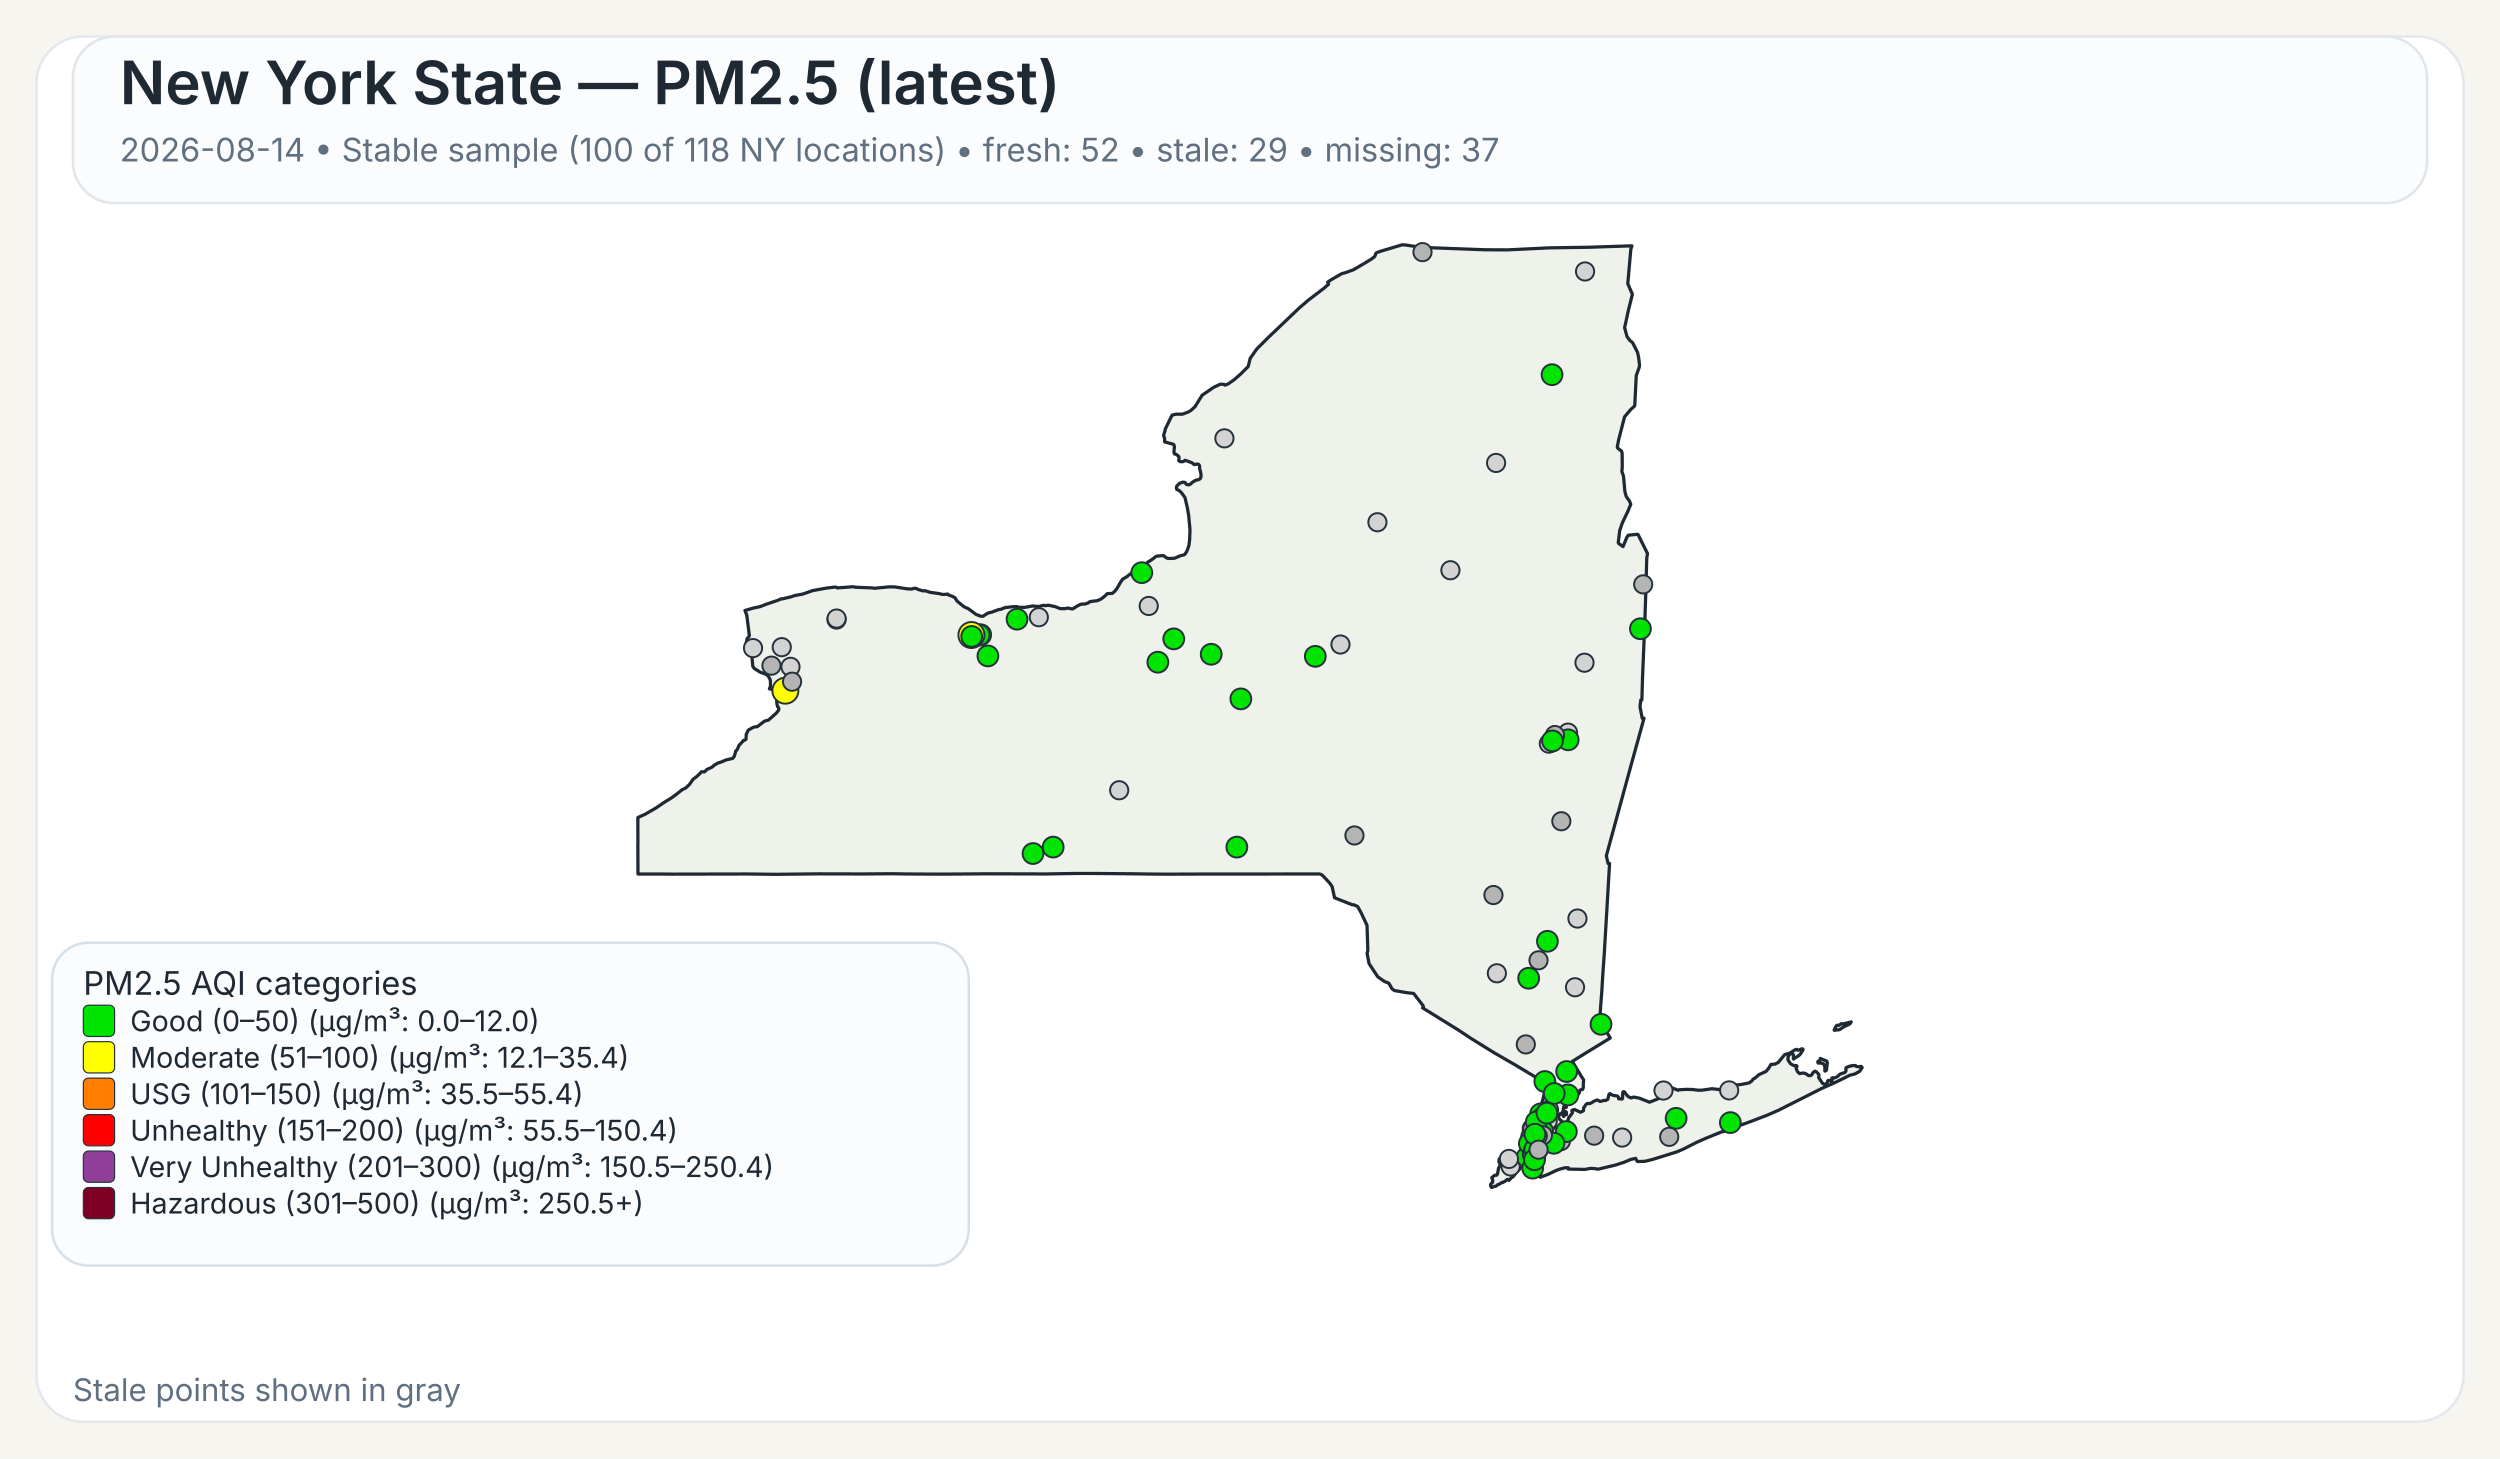
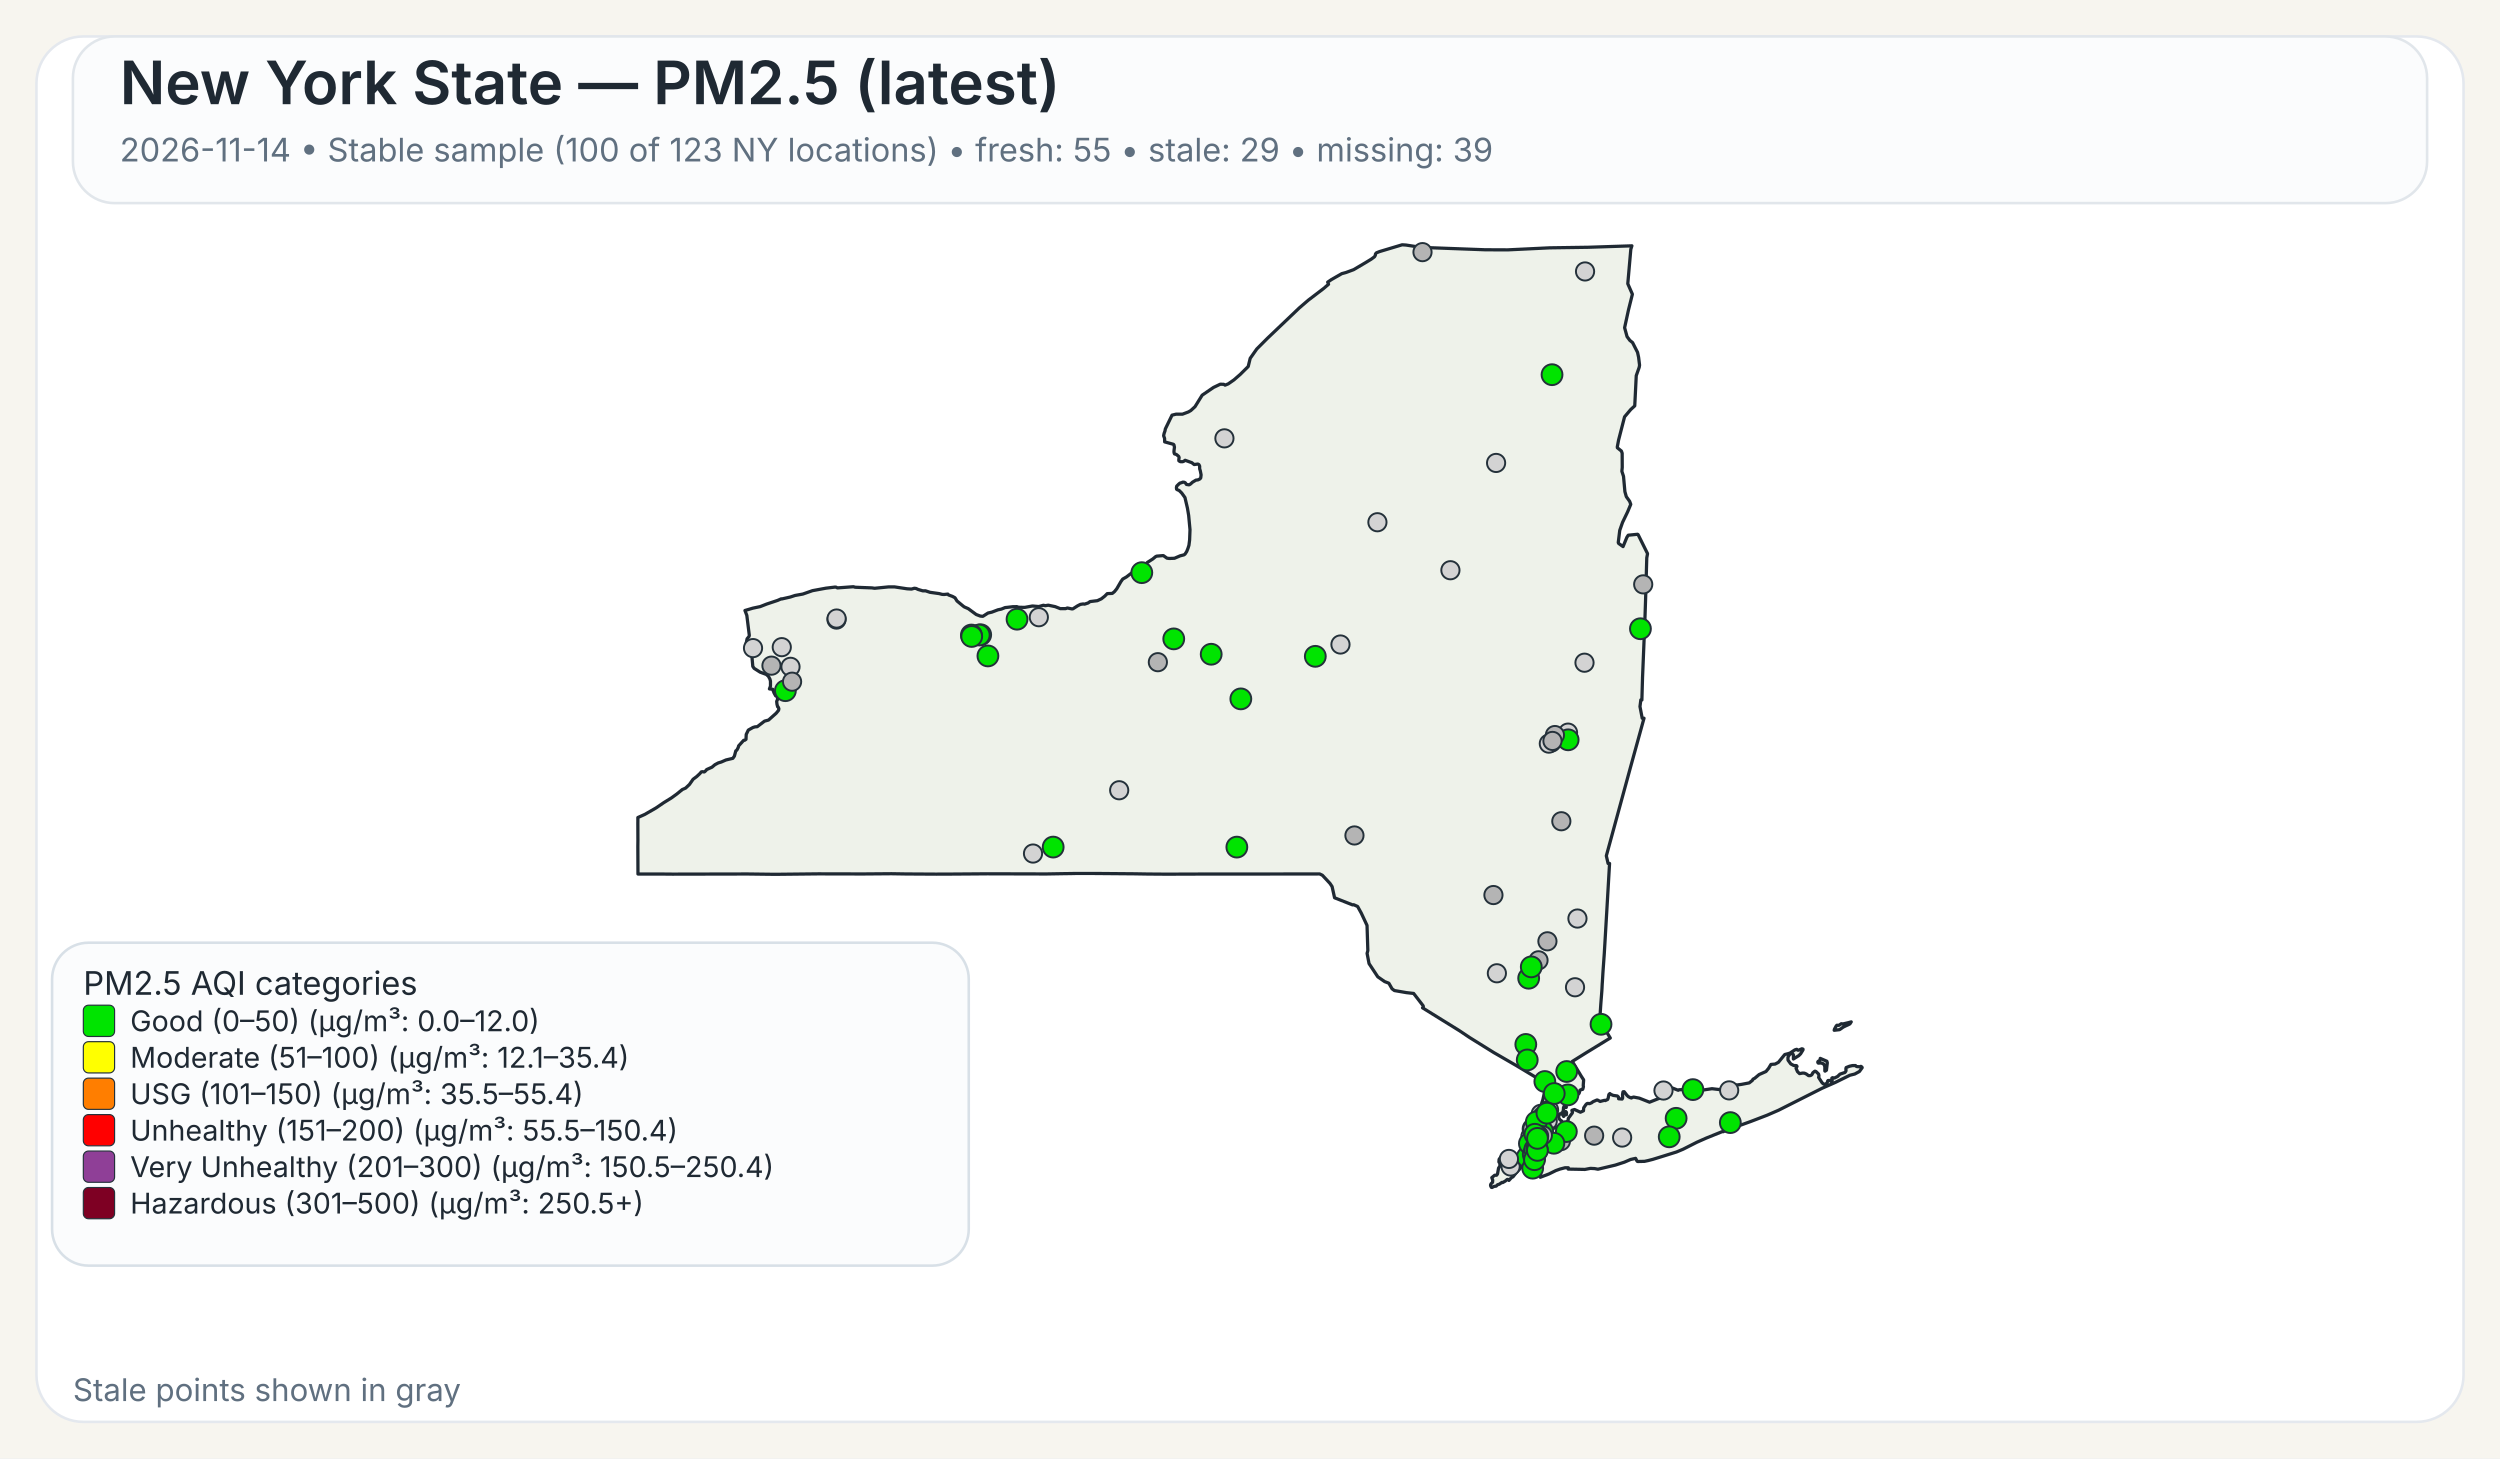
<svg xmlns="http://www.w3.org/2000/svg" width="960" height="560">
  <rect x="0" y="0" width="960" height="560" fill="#F7F5EF" />
  <rect x="14" y="14" width="932" height="532" rx="18" ry="18" fill="#FFFFFF" stroke="#E4E8EE" stroke-width="1" />
  <rect x="28" y="14" width="904" height="64" rx="16" ry="16" fill="#FBFCFD" stroke="#E1E6EB" stroke-width="1" />
  <text x="46" y="40" font-family="Public Sans, Inter, Aptos, Segoe UI, Arial, sans-serif" font-size="23" font-weight="600" fill="#1F2933">New York State — PM2.5 (latest)</text>
-   <text x="46" y="62" font-family="Public Sans, Inter, Aptos, Segoe UI, Arial, sans-serif" font-size="12.5" font-weight="400" fill="#607080">2026-08-14 • Stable sample (100 of 118 NY locations) • fresh: 52 • stale: 29 • missing: 37</text>
+   <text x="46" y="62" font-family="Public Sans, Inter, Aptos, Segoe UI, Arial, sans-serif" font-size="12.5" font-weight="400" fill="#607080">2026-11-14 • Stable sample (100 of 123 NY locations) • fresh: 55 • stale: 29 • missing: 39</text>
  <path d="M601.06,426.90 L601.23,426.83 L601.48,427.07 L601.55,427.32 L601.50,428.06 L601.28,428.08 L601.08,427.81 L601.04,427.27 L601.06,426.90 Z" fill="#EEF2EA" stroke="#1F2933" stroke-width="1.25" stroke-linejoin="round" />
  <path d="M585.16,439.66 L585.21,439.61 L585.24,439.63 L585.33,439.75 L585.00,440.50 L584.94,440.59 L584.83,440.54 L584.77,440.43 L584.80,440.38 L585.16,439.66 Z" fill="#EEF2EA" stroke="#1F2933" stroke-width="1.25" stroke-linejoin="round" />
  <path d="M579.00,452.87 L578.74,452.93 L578.02,453.54 L577.00,454.12 L576.75,454.04 L575.70,454.75 L575.07,454.93 L574.52,455.48 L573.72,455.58 L572.92,456.00 L572.71,455.95 L572.45,455.50 L572.36,455.05 L572.56,454.57 L573.14,454.01 L573.21,453.18 L572.85,452.21 L573.97,451.28 L574.68,451.28 L575.04,450.81 L575.45,448.53 L575.88,447.92 L575.97,447.53 L575.92,446.38 L575.63,446.32 L575.58,446.12 L575.66,445.16 L576.32,444.30 L576.87,444.03 L577.23,444.07 L577.46,444.30 L578.49,444.56 L580.44,444.30 L582.44,443.79 L583.07,443.83 L583.44,444.38 L583.57,445.77 L584.00,446.72 L584.43,447.38 L584.07,448.20 L583.53,448.95 L582.19,450.36 L580.96,451.93 L580.89,451.88 L580.35,452.27 L579.42,453.28 L579.25,452.99 L579.00,452.87 Z" fill="#EEF2EA" stroke="#1F2933" stroke-width="1.25" stroke-linejoin="round" />
  <path d="M698.65,407.28 L698.89,406.98 L698.98,406.42 L701.51,407.51 L701.69,408.12 L701.35,410.97 L700.83,411.31 L700.74,411.25 L700.74,409.57 L700.38,408.71 L700.19,408.52 L699.35,408.18 L698.24,408.24 L698.08,408.08 L698.02,407.81 L698.15,407.57 L698.65,407.28 Z" fill="#EEF2EA" stroke="#1F2933" stroke-width="1.25" stroke-linejoin="round" />
  <path d="M709.87,392.68 L710.87,392.40 L710.37,393.17 L709.71,393.51 L708.74,393.94 L707.77,394.42 L706.83,395.10 L706.37,395.39 L704.33,395.63 L704.44,395.18 L704.77,394.57 L705.12,393.94 L705.39,393.69 L706.11,393.74 L707.05,393.11 L707.70,393.19 L709.32,392.81 L709.87,392.68 Z" fill="#EEF2EA" stroke="#1F2933" stroke-width="1.25" stroke-linejoin="round" />
  <path d="M601.43,424.75 L601.44,424.82 L601.44,424.87 L601.44,424.97 L601.48,425.16 L601.44,425.24 L601.21,425.31 L600.95,425.08 L600.95,424.92 L601.10,424.88 L601.13,424.65 L601.23,424.58 L601.37,424.64 L601.42,424.70 L601.43,424.75 Z" fill="#EEF2EA" stroke="#1F2933" stroke-width="1.25" stroke-linejoin="round" />
  <path d="M623.05,163.10 L621.53,169.00 L621.04,171.61 L621.07,171.95 L622.62,173.20 L622.91,174.06 L622.94,179.46 L622.80,180.98 L623.43,182.92 L623.96,188.79 L624.50,190.70 L624.50,190.71 L625.79,192.51 L626.21,193.67 L625.60,195.12 L625.01,196.54 L623.06,200.59 L622.75,201.47 L621.98,203.67 L621.41,208.34 L621.56,208.68 L623.25,209.89 L624.72,206.33 L625.25,205.52 L628.84,205.16 L629.06,205.34 L632.45,212.18 L632.66,212.61 L632.36,214.21 L632.03,225.74 L632.03,225.80 L632.02,226.34 L632.00,227.05 L631.90,230.25 L631.64,238.09 L631.03,253.00 L630.74,259.97 L630.73,260.06 L630.73,260.23 L630.48,268.80 L630.08,268.74 L629.75,271.32 L630.61,275.80 L631.30,275.80 L628.80,284.88 L626.09,294.70 L622.63,307.38 L616.83,328.64 L617.50,331.57 L618.07,331.57 L617.02,349.62 L617.02,349.66 L616.71,354.88 L616.28,362.25 L616.04,366.27 L615.53,373.42 L615.30,377.22 L615.29,377.28 L615.29,377.35 L615.28,377.44 L615.28,377.49 L615.27,377.53 L615.19,379.03 L615.19,379.14 L615.18,379.18 L615.18,379.35 L615.17,379.49 L615.12,380.31 L615.09,380.73 L615.08,380.89 L614.72,385.46 L614.66,386.30 L614.29,391.98 L618.35,398.60 L616.75,399.56 L616.45,399.75 L610.52,403.39 L609.46,404.03 L609.01,404.31 L603.77,407.58 L605.77,410.89 L606.19,411.58 L606.62,412.29 L607.18,413.23 L608.08,414.62 L608.12,414.70 L607.96,416.83 L608.04,417.28 L607.81,418.17 L607.68,418.35 L607.54,418.27 L606.73,418.62 L606.42,419.73 L606.23,420.03 L605.55,420.48 L604.13,421.08 L603.54,421.65 L602.05,422.64 L600.59,424.82 L600.46,425.17 L600.38,425.37 L600.34,426.13 L600.15,426.98 L600.19,427.32 L600.39,427.51 L600.54,427.87 L600.54,428.09 L600.53,428.27 L600.60,428.55 L600.51,428.65 L600.44,428.71 L600.35,428.62 L600.18,428.29 L600.01,427.93 L600.10,427.54 L599.94,427.19 L599.85,427.21 L599.64,427.48 L599.51,427.81 L599.07,427.70 L598.72,427.92 L598.55,428.85 L598.57,429.17 L598.77,429.63 L599.21,430.17 L599.64,430.41 L600.31,431.59 L600.59,432.07 L600.90,432.04 L601.36,431.60 L601.36,431.60 L602.21,429.98 L602.19,429.51 L603.74,427.42 L603.84,427.11 L603.60,426.42 L603.67,426.33 L604.61,426.05 L606.88,427.09 L607.17,426.96 L608.05,426.54 L608.14,425.40 L608.93,424.24 L609.36,423.80 L609.77,423.70 L610.33,423.82 L611.26,423.43 L611.66,423.07 L613.16,422.42 L613.38,422.39 L614.46,422.95 L616.17,422.51 L616.43,422.62 L617.32,422.20 L617.49,421.82 L617.52,421.77 L617.81,420.28 L618.19,419.93 L618.22,419.96 L618.50,420.18 L618.60,420.26 L618.84,420.36 L619.48,420.63 L619.66,420.66 L619.90,420.69 L620.59,420.79 L621.03,420.85 L621.08,420.86 L621.49,421.26 L621.50,421.39 L621.55,421.93 L622.90,422.03 L623.09,421.64 L623.06,420.27 L623.21,419.33 L623.28,419.23 L623.69,419.22 L624.78,420.64 L625.29,421.11 L626.07,421.51 L626.50,421.62 L626.59,421.46 L627.35,421.28 L629.51,421.69 L629.51,421.69 L633.42,423.24 L638.19,421.34 L638.36,420.84 L638.45,419.18 L638.68,418.35 L640.49,417.89 L642.20,417.80 L644.45,418.67 L644.65,418.48 L647.29,418.32 L649.72,418.35 L652.18,418.65 L653.70,418.61 L657.40,418.06 L660.48,418.42 L661.32,417.62 L664.03,416.80 L665.53,416.46 L666.97,416.64 L668.73,416.40 L671.71,415.83 L672.90,414.88 L673.16,414.40 L673.82,414.05 L675.50,412.63 L678.13,411.46 L679.12,410.27 L680.04,408.74 L681.66,408.60 L682.91,407.93 L685.34,404.94 L686.69,404.59 L687.35,404.38 L689.21,403.16 L689.94,402.93 L690.28,403.23 L690.57,403.30 L691.93,402.73 L692.35,402.87 L692.38,403.11 L691.44,404.66 L690.75,405.35 L688.66,406.65 L688.68,405.06 L688.30,404.60 L687.92,404.54 L687.60,404.66 L687.09,405.06 L686.58,406.01 L686.59,407.08 L687.65,408.54 L688.81,409.15 L689.85,409.20 L690.06,409.50 L689.68,410.21 L690.24,411.51 L691.03,412.27 L692.17,412.06 L692.88,412.09 L693.59,412.39 L694.51,413.06 L695.19,413.03 L695.62,412.79 L695.84,412.56 L696.12,411.95 L696.83,411.38 L696.98,411.33 L697.37,411.49 L698.35,412.46 L698.48,413.14 L698.35,413.73 L699.60,415.66 L700.04,416.12 L700.44,416.32 L700.84,416.33 L701.58,415.93 L701.76,415.37 L701.81,415.13 L701.99,414.91 L702.86,414.89 L703.07,415.26 L703.12,415.25 L703.24,415.22 L703.45,415.13 L703.57,414.86 L703.45,414.38 L703.43,414.00 L703.70,413.83 L704.39,413.98 L705.62,413.37 L706.56,412.46 L708.48,411.82 L708.83,411.29 L708.88,410.85 L708.80,410.51 L708.92,409.94 L710.19,409.44 L711.31,409.19 L712.51,409.17 L712.73,409.44 L713.09,409.58 L714.27,409.63 L714.58,409.48 L714.99,409.75 L715.07,409.99 L714.02,411.45 L712.24,412.42 L710.34,412.90 L704.77,415.65 L699.71,417.88 L682.98,426.32 L678.57,428.24 L672.42,430.60 L662.20,434.30 L661.73,434.58 L661.49,434.51 L660.84,434.74 L655.19,437.03 L651.62,438.61 L646.31,441.30 L643.78,442.36 L638.41,444.04 L634.66,445.20 L632.83,445.67 L631.47,445.96 L631.32,445.96 L628.83,446.02 L628.63,445.87 L628.07,444.81 L626.15,445.24 L623.74,446.28 L621.85,446.89 L620.27,447.40 L613.61,448.98 L612.34,448.74 L610.73,448.66 L608.60,449.06 L605.36,448.99 L602.17,448.93 L602.19,448.77 L602.25,448.43 L600.97,448.42 L599.39,448.83 L599.07,448.91 L597.43,449.50 L594.79,450.81 L591.48,452.07 L591.48,451.26 L591.59,450.86 L591.41,450.49 L591.24,450.39 L590.88,450.18 L590.56,449.81 L590.00,449.87 L588.10,450.05 L587.46,450.03 L587.05,449.85 L586.87,449.72 L586.81,449.43 L587.15,448.99 L587.21,448.90 L587.49,448.42 L587.39,448.02 L586.94,447.62 L585.63,447.32 L585.23,446.64 L585.06,445.69 L585.31,444.71 L585.45,444.41 L585.68,443.96 L586.50,442.95 L586.37,441.37 L586.22,441.17 L586.16,441.08 L586.11,440.71 L586.29,440.19 L586.49,440.03 L586.59,439.53 L586.42,439.11 L586.13,438.91 L586.77,435.14 L587.04,434.58 L587.53,433.54 L588.00,432.56 L588.37,431.79 L590.66,426.98 L591.27,425.68 L591.55,425.09 L591.55,425.09 L591.90,424.00 L592.36,422.57 L592.47,422.24 L593.89,415.87 L593.37,415.86 L592.83,415.54 L585.14,410.91 L585.14,410.91 L582.09,409.08 L581.83,408.93 L574.90,404.92 L573.64,404.20 L565.84,399.35 L564.27,398.37 L560.37,395.76 L546.26,387.01 L546.57,386.68 L546.49,386.22 L542.83,381.48 L542.63,381.46 L540.06,381.17 L535.45,380.37 L534.54,379.69 L533.32,377.55 L531.70,376.93 L529.06,375.09 L525.71,370.01 L525.14,367.03 L524.96,366.10 L525.25,365.02 L524.94,355.37 L522.72,350.61 L521.32,348.08 L519.78,347.40 L519.41,347.49 L512.48,344.75 L511.52,340.44 L510.72,339.24 L507.79,336.09 L506.74,335.59 L502.43,335.60 L502.18,335.60 L499.75,335.60 L499.39,335.61 L499.35,335.61 L469.83,335.63 L469.66,335.63 L462.36,335.64 L461.30,335.63 L460.85,335.63 L460.00,335.64 L448.21,335.68 L447.85,335.68 L441.17,335.63 L440.91,335.63 L435.49,335.54 L435.46,335.54 L420.14,335.41 L418.99,335.41 L413.90,335.41 L413.83,335.41 L413.52,335.41 L412.93,335.41 L412.60,335.42 L411.23,335.45 L411.22,335.45 L408.74,335.48 L408.73,335.48 L401.77,335.60 L379.14,335.54 L372.91,335.59 L364.59,335.65 L360.26,335.66 L359.71,335.67 L347.88,335.60 L347.87,335.60 L342.30,335.51 L337.43,335.55 L331.40,335.60 L314.24,335.56 L297.70,335.74 L295.08,335.71 L287.13,335.61 L286.61,335.61 L258.23,335.67 L257.47,335.66 L253.93,335.63 L253.07,335.62 L253.07,335.63 L244.98,335.62 L244.93,325.04 L244.95,323.48 L244.96,322.52 L244.95,321.67 L244.95,321.16 L244.95,320.84 L244.93,316.08 L244.94,315.42 L244.94,313.93 L247.57,312.75 L251.88,310.27 L254.93,308.19 L257.77,306.44 L259.87,304.92 L262.02,303.17 L263.28,302.62 L264.74,301.24 L266.14,299.24 L267.54,298.19 L268.72,297.09 L269.32,296.39 L269.90,296.33 L270.33,296.44 L270.54,296.38 L271.04,295.92 L271.36,295.51 L273.40,294.60 L274.52,293.65 L275.81,292.96 L276.98,292.61 L278.76,291.83 L281.41,291.20 L282.01,290.34 L282.12,289.92 L282.55,288.31 L282.75,288.22 L283.00,287.95 L283.49,287.01 L283.63,286.42 L285.57,284.28 L285.90,284.29 L286.46,283.91 L286.55,282.02 L287.35,280.35 L289.13,279.36 L289.89,279.12 L290.78,279.05 L293.57,276.92 L295.12,276.50 L298.07,273.86 L298.97,272.76 L299.09,272.13 L298.79,271.45 L298.62,271.42 L298.36,270.43 L298.24,269.33 L298.55,268.66 L298.61,268.16 L298.25,267.28 L297.85,267.20 L297.24,266.09 L296.70,264.68 L295.46,264.54 L295.86,263.47 L295.86,261.59 L295.66,260.80 L295.08,259.71 L294.94,259.59 L294.28,258.99 L291.89,258.11 L289.57,256.64 L289.07,255.88 L288.57,250.10 L288.55,249.89 L286.78,249.43 L286.31,248.17 L286.88,245.30 L287.63,244.40 L287.73,243.95 L286.78,236.32 L286.06,234.43 L289.07,233.54 L291.93,232.93 L294.37,231.97 L298.62,230.55 L299.99,229.95 L300.12,230.02 L303.47,229.26 L305.29,228.66 L308.28,228.12 L312.00,226.81 L317.17,225.86 L320.65,225.44 L321.03,225.47 L321.59,225.76 L322.04,225.72 L327.70,225.30 L328.39,225.50 L334.82,225.75 L335.83,225.90 L341.09,225.38 L343.51,225.37 L348.32,226.10 L349.98,226.20 L350.03,226.20 L351.12,225.89 L351.79,225.98 L352.52,226.34 L354.31,226.87 L355.38,226.87 L357.13,227.45 L360.63,227.94 L361.77,228.24 L362.50,228.28 L363.98,228.13 L364.17,228.44 L365.74,229.01 L366.72,229.54 L367.48,230.77 L369.92,232.79 L370.31,233.07 L371.82,233.73 L373.38,234.88 L374.86,235.97 L376.42,236.57 L377.42,236.67 L379.40,235.40 L380.84,235.07 L383.21,234.17 L384.54,233.89 L385.93,233.32 L386.27,233.28 L386.83,233.22 L388.90,232.98 L390.48,232.95 L391.11,233.18 L393.48,233.24 L396.46,232.70 L398.89,232.91 L400.66,232.42 L401.43,232.58 L402.53,232.39 L405.18,232.95 L407.17,233.73 L409.20,233.71 L409.87,233.47 L411.66,233.83 L412.03,233.77 L413.80,232.63 L414.88,232.08 L415.91,231.92 L416.48,231.99 L417.81,231.55 L418.60,231.00 L421.39,230.66 L422.92,229.95 L424.23,228.91 L425.18,227.95 L425.69,227.93 L427.12,227.87 L427.93,227.21 L428.83,226.10 L430.44,223.32 L431.14,222.35 L431.96,221.89 L432.55,221.55 L435.18,219.53 L437.03,218.59 L437.61,217.92 L437.98,217.72 L438.51,217.88 L439.70,217.38 L440.56,215.99 L442.64,214.67 L443.82,213.70 L444.23,213.55 L446.72,213.34 L448.11,214.33 L448.97,214.45 L450.99,214.38 L453.20,213.43 L454.63,213.07 L455.05,212.77 L455.69,211.79 L456.17,210.59 L456.55,209.40 L456.81,207.36 L456.96,203.41 L456.73,200.97 L456.44,197.89 L455.97,195.10 L455.02,191.05 L453.78,189.32 L452.78,188.33 L452.13,188.08 L451.81,187.86 L451.74,187.30 L451.84,186.69 L452.22,186.31 L452.64,185.89 L453.10,185.51 L453.80,185.32 L454.18,185.14 L454.70,185.18 L455.13,185.37 L455.61,186.03 L456.63,186.18 L457.19,185.84 L457.91,185.17 L459.24,184.37 L460.00,184.28 L460.73,183.93 L461.08,183.54 L461.22,182.35 L460.90,180.72 L460.70,180.14 L460.66,179.72 L460.67,178.99 L460.38,178.40 L459.97,178.19 L458.56,178.39 L457.66,177.67 L455.09,176.75 L454.57,177.13 L454.12,177.30 L453.65,177.30 L453.29,177.28 L452.94,177.12 L452.67,176.90 L452.67,176.38 L452.79,175.72 L452.62,175.27 L451.89,174.63 L451.54,174.45 L451.01,174.30 L450.87,173.94 L450.80,173.54 L450.84,172.88 L450.99,171.72 L450.78,170.78 L450.56,170.60 L447.23,169.68 L447.20,168.34 L446.83,167.32 L447.02,166.42 L447.35,165.48 L447.50,164.69 L450.06,159.42 L451.61,159.04 L454.05,159.05 L456.36,158.18 L457.28,157.64 L458.88,156.17 L461.63,151.75 L465.96,148.79 L468.59,147.53 L469.94,147.58 L470.43,147.90 L471.65,147.40 L473.83,145.88 L476.29,143.74 L476.97,143.06 L479.31,140.74 L480.08,137.59 L482.60,134.01 L486.70,129.90 L498.91,118.26 L502.36,115.29 L508.27,110.78 L510.16,109.15 L509.83,108.34 L511.28,107.35 L515.25,105.08 L516.86,104.64 L519.80,103.55 L524.26,100.92 L526.51,99.55 L527.81,98.60 L528.14,98.00 L528.16,97.54 L528.55,97.08 L529.76,96.60 L538.43,94.00 L539.92,94.10 L544.47,94.80 L545.84,95.00 L570.26,95.91 L578.85,95.95 L585.96,95.61 L595.04,95.17 L609.91,94.95 L626.65,94.40 L626.23,95.73 L625.68,102.02 L625.07,108.95 L626.84,112.98 L625.33,119.03 L623.85,125.84 L624.79,129.27 L625.53,130.26 L625.83,130.68 L626.91,131.56 L626.91,131.56 L628.81,135.29 L629.22,137.19 L629.59,140.21 L629.45,141.06 L628.32,144.25 L627.83,154.15 L627.74,155.85 L626.19,157.27 L623.83,160.07 L623.05,163.10 Z" fill="#EEF2EA" stroke="#1F2933" stroke-width="1.25" stroke-linejoin="round" />
  <circle cx="574.80" cy="373.74" r="3.50" fill="lightgray" stroke="#24313A" stroke-width="0.75" />
  <circle cx="296.24" cy="255.61" r="3.50" fill="rgb(180,180,180)" stroke="#24313A" stroke-width="0.75" />
-   <circle cx="585.91" cy="401.06" r="3.50" fill="rgb(180,180,180)" stroke="#24313A" stroke-width="0.75" />
+   <circle cx="585.91" cy="401.06" r="4.00" fill="#00E400" stroke="#24313A" stroke-width="0.75" />
  <circle cx="590.67" cy="430.08" r="3.50" fill="lightgray" stroke="#24313A" stroke-width="0.75" />
  <circle cx="587.01" cy="375.64" r="4.00" fill="#00E400" stroke="#24313A" stroke-width="0.75" />
  <circle cx="580.07" cy="447.93" r="3.50" fill="lightgray" stroke="#24313A" stroke-width="0.75" />
  <circle cx="528.93" cy="200.54" r="3.50" fill="lightgray" stroke="#24313A" stroke-width="0.75" />
  <circle cx="622.90" cy="436.82" r="3.50" fill="lightgray" stroke="#24313A" stroke-width="0.75" />
  <circle cx="321.22" cy="237.92" r="3.50" fill="lightgray" stroke="#24313A" stroke-width="0.75" />
  <circle cx="556.96" cy="218.97" r="3.50" fill="lightgray" stroke="#24313A" stroke-width="0.75" />
  <circle cx="574.50" cy="177.77" r="3.50" fill="lightgray" stroke="#24313A" stroke-width="0.75" />
  <circle cx="429.77" cy="303.46" r="3.50" fill="lightgray" stroke="#24313A" stroke-width="0.75" />
  <circle cx="514.74" cy="247.49" r="3.50" fill="lightgray" stroke="#24313A" stroke-width="0.75" />
  <circle cx="470.18" cy="168.33" r="3.50" fill="lightgray" stroke="#24313A" stroke-width="0.75" />
  <circle cx="376.59" cy="243.75" r="4.00" fill="#00E400" stroke="#24313A" stroke-width="0.75" />
-   <circle cx="591.63" cy="427.72" r="4.00" fill="#00E400" stroke="#24313A" stroke-width="0.75" />
-   <circle cx="593.40" cy="430.37" r="4.00" fill="#00E400" stroke="#24313A" stroke-width="0.75" />
+   <circle cx="591.63" cy="427.72" r="3.50" fill="rgb(180,180,180)" stroke="#24313A" stroke-width="0.75" />
+   <circle cx="593.40" cy="430.37" r="3.50" fill="lightgray" stroke="#24313A" stroke-width="0.75" />
  <circle cx="593.93" cy="437.51" r="4.00" fill="#00E400" stroke="#24313A" stroke-width="0.75" />
  <circle cx="602.12" cy="281.33" r="3.50" fill="lightgray" stroke="#24313A" stroke-width="0.75" />
  <circle cx="398.91" cy="237.01" r="3.50" fill="lightgray" stroke="#24313A" stroke-width="0.75" />
  <circle cx="598.03" cy="436.67" r="4.00" fill="#00E400" stroke="#24313A" stroke-width="0.75" />
  <circle cx="595.98" cy="143.88" r="4.00" fill="#00E400" stroke="#24313A" stroke-width="0.75" />
  <circle cx="601.61" cy="411.46" r="4.00" fill="#00E400" stroke="#24313A" stroke-width="0.75" />
  <circle cx="608.45" cy="254.48" r="3.50" fill="lightgray" stroke="#24313A" stroke-width="0.75" />
  <circle cx="604.81" cy="379.11" r="3.50" fill="lightgray" stroke="#24313A" stroke-width="0.75" />
  <circle cx="588.51" cy="437.27" r="3.50" fill="rgb(180,180,180)" stroke="#24313A" stroke-width="0.75" />
  <circle cx="465.10" cy="251.23" r="4.00" fill="#00E400" stroke="#24313A" stroke-width="0.75" />
-   <circle cx="396.68" cy="327.76" r="4.00" fill="#00E400" stroke="#24313A" stroke-width="0.75" />
+   <circle cx="396.68" cy="327.76" r="3.50" fill="lightgray" stroke="#24313A" stroke-width="0.75" />
  <circle cx="643.63" cy="429.43" r="4.00" fill="#00E400" stroke="#24313A" stroke-width="0.75" />
  <circle cx="586.47" cy="444.33" r="4.00" fill="#00E400" stroke="#24313A" stroke-width="0.75" />
  <circle cx="303.55" cy="256.06" r="3.50" fill="lightgray" stroke="#24313A" stroke-width="0.75" />
  <circle cx="602.17" cy="284.09" r="4.00" fill="#00E400" stroke="#24313A" stroke-width="0.75" />
-   <circle cx="301.59" cy="265.22" r="5.00" fill="#FFFF00" stroke="#24313A" stroke-width="0.75" />
+   <circle cx="301.59" cy="265.22" r="4.00" fill="#00E400" stroke="#24313A" stroke-width="0.75" />
  <circle cx="321.26" cy="237.52" r="3.50" fill="lightgray" stroke="#24313A" stroke-width="0.75" />
  <circle cx="612.15" cy="436.09" r="3.50" fill="rgb(180,180,180)" stroke="#24313A" stroke-width="0.75" />
  <circle cx="587.88" cy="438.53" r="3.50" fill="rgb(180,180,180)" stroke="#24313A" stroke-width="0.75" />
  <circle cx="591.83" cy="440.12" r="3.50" fill="lightgray" stroke="#24313A" stroke-width="0.75" />
  <circle cx="594.32" cy="430.48" r="3.50" fill="lightgray" stroke="#24313A" stroke-width="0.75" />
  <circle cx="594.83" cy="426.21" r="3.50" fill="lightgray" stroke="#24313A" stroke-width="0.75" />
  <circle cx="605.74" cy="352.72" r="3.50" fill="lightgray" stroke="#24313A" stroke-width="0.75" />
  <circle cx="664.00" cy="418.71" r="3.50" fill="lightgray" stroke="#24313A" stroke-width="0.75" />
  <circle cx="546.24" cy="96.82" r="3.50" fill="rgb(180,180,180)" stroke="#24313A" stroke-width="0.75" />
  <circle cx="638.78" cy="418.76" r="3.50" fill="lightgray" stroke="#24313A" stroke-width="0.75" />
  <circle cx="304.16" cy="261.77" r="3.50" fill="rgb(180,180,180)" stroke="#24313A" stroke-width="0.75" />
-   <circle cx="441.11" cy="232.69" r="3.50" fill="lightgray" stroke="#24313A" stroke-width="0.75" />
  <circle cx="598.43" cy="436.52" r="4.00" fill="#00E400" stroke="#24313A" stroke-width="0.75" />
  <circle cx="376.03" cy="243.84" r="4.00" fill="#00E400" stroke="#24313A" stroke-width="0.75" />
  <circle cx="592.26" cy="428.72" r="3.50" fill="rgb(180,180,180)" stroke="#24313A" stroke-width="0.75" />
  <circle cx="579.43" cy="445.03" r="3.50" fill="lightgray" stroke="#24313A" stroke-width="0.75" />
  <circle cx="602.08" cy="420.44" r="4.00" fill="#00E400" stroke="#24313A" stroke-width="0.75" />
  <circle cx="590.18" cy="441.64" r="3.50" fill="rgb(180,180,180)" stroke="#24313A" stroke-width="0.75" />
  <circle cx="520.11" cy="320.82" r="3.50" fill="rgb(180,180,180)" stroke="#24313A" stroke-width="0.75" />
  <circle cx="601.48" cy="434.51" r="3.50" fill="rgb(180,180,180)" stroke="#24313A" stroke-width="0.75" />
  <circle cx="598.28" cy="436.62" r="3.50" fill="rgb(180,180,180)" stroke="#24313A" stroke-width="0.75" />
-   <circle cx="601.48" cy="434.52" r="3.50" fill="rgb(180,180,180)" stroke="#24313A" stroke-width="0.75" />
+   <circle cx="601.48" cy="434.52" r="3.50" fill="lightgray" stroke="#24313A" stroke-width="0.75" />
  <circle cx="608.66" cy="104.24" r="3.50" fill="lightgray" stroke="#24313A" stroke-width="0.75" />
-   <circle cx="373.02" cy="243.85" r="5.00" fill="#FFFF00" stroke="#24313A" stroke-width="0.75" />
+   <circle cx="373.02" cy="243.85" r="4.00" fill="#00E400" stroke="#24313A" stroke-width="0.75" />
  <circle cx="598.27" cy="436.67" r="3.50" fill="lightgray" stroke="#24313A" stroke-width="0.75" />
  <circle cx="598.28" cy="436.62" r="3.50" fill="lightgray" stroke="#24313A" stroke-width="0.75" />
  <circle cx="587.67" cy="436.46" r="3.50" fill="lightgray" stroke="#24313A" stroke-width="0.75" />
  <circle cx="590.79" cy="368.76" r="3.50" fill="rgb(180,180,180)" stroke="#24313A" stroke-width="0.75" />
  <circle cx="593.22" cy="415.30" r="4.00" fill="#00E400" stroke="#24313A" stroke-width="0.75" />
  <circle cx="590.92" cy="439.03" r="4.00" fill="#00E400" stroke="#24313A" stroke-width="0.75" />
  <circle cx="300.20" cy="248.51" r="3.50" fill="lightgray" stroke="#24313A" stroke-width="0.75" />
  <circle cx="588.55" cy="448.58" r="4.00" fill="#00E400" stroke="#24313A" stroke-width="0.75" />
  <circle cx="592.77" cy="438.21" r="3.50" fill="lightgray" stroke="#24313A" stroke-width="0.75" />
  <circle cx="592.77" cy="438.23" r="3.50" fill="rgb(180,180,180)" stroke="#24313A" stroke-width="0.75" />
  <circle cx="592.78" cy="438.21" r="3.50" fill="rgb(180,180,180)" stroke="#24313A" stroke-width="0.75" />
  <circle cx="592.81" cy="438.17" r="3.50" fill="rgb(180,180,180)" stroke="#24313A" stroke-width="0.75" />
  <circle cx="592.70" cy="438.35" r="3.50" fill="rgb(180,180,180)" stroke="#24313A" stroke-width="0.75" />
  <circle cx="592.76" cy="438.20" r="3.50" fill="lightgray" stroke="#24313A" stroke-width="0.75" />
  <circle cx="592.66" cy="438.26" r="3.50" fill="lightgray" stroke="#24313A" stroke-width="0.75" />
  <circle cx="599.38" cy="438.19" r="3.50" fill="rgb(180,180,180)" stroke="#24313A" stroke-width="0.75" />
  <circle cx="474.95" cy="325.29" r="4.00" fill="#00E400" stroke="#24313A" stroke-width="0.75" />
  <circle cx="588.70" cy="433.55" r="4.00" fill="#00E400" stroke="#24313A" stroke-width="0.75" />
  <circle cx="601.48" cy="434.52" r="4.00" fill="#00E400" stroke="#24313A" stroke-width="0.75" />
  <circle cx="629.93" cy="241.44" r="4.00" fill="#00E400" stroke="#24313A" stroke-width="0.75" />
  <circle cx="599.55" cy="315.36" r="3.50" fill="rgb(180,180,180)" stroke="#24313A" stroke-width="0.75" />
  <circle cx="588.57" cy="437.98" r="3.50" fill="lightgray" stroke="#24313A" stroke-width="0.75" />
  <circle cx="595.75" cy="285.13" r="3.50" fill="rgb(180,180,180)" stroke="#24313A" stroke-width="0.75" />
  <circle cx="589.13" cy="443.87" r="4.00" fill="#00E400" stroke="#24313A" stroke-width="0.75" />
-   <circle cx="594.21" cy="361.46" r="4.00" fill="#00E400" stroke="#24313A" stroke-width="0.75" />
+   <circle cx="594.21" cy="361.46" r="3.50" fill="rgb(180,180,180)" stroke="#24313A" stroke-width="0.75" />
  <circle cx="614.79" cy="393.33" r="4.00" fill="#00E400" stroke="#24313A" stroke-width="0.75" />
  <circle cx="664.45" cy="431.08" r="3.50" fill="lightgray" stroke="#24313A" stroke-width="0.75" />
  <circle cx="597.09" cy="282.26" r="3.50" fill="rgb(180,180,180)" stroke="#24313A" stroke-width="0.75" />
  <circle cx="573.48" cy="343.70" r="3.50" fill="rgb(180,180,180)" stroke="#24313A" stroke-width="0.75" />
  <circle cx="373.13" cy="244.40" r="4.00" fill="#00E400" stroke="#24313A" stroke-width="0.75" />
  <circle cx="590.03" cy="441.87" r="4.00" fill="#00E400" stroke="#24313A" stroke-width="0.75" />
  <circle cx="664.45" cy="431.08" r="4.00" fill="#00E400" stroke="#24313A" stroke-width="0.75" />
  <circle cx="596.83" cy="419.91" r="4.00" fill="#00E400" stroke="#24313A" stroke-width="0.75" />
-   <circle cx="640.98" cy="436.54" r="3.50" fill="rgb(180,180,180)" stroke="#24313A" stroke-width="0.75" />
+   <circle cx="640.98" cy="436.54" r="4.00" fill="#00E400" stroke="#24313A" stroke-width="0.75" />
  <circle cx="587.29" cy="439.12" r="4.00" fill="#00E400" stroke="#24313A" stroke-width="0.75" />
  <circle cx="589.23" cy="444.79" r="4.00" fill="#00E400" stroke="#24313A" stroke-width="0.75" />
  <circle cx="588.46" cy="433.42" r="3.50" fill="rgb(180,180,180)" stroke="#24313A" stroke-width="0.75" />
  <circle cx="592.37" cy="434.42" r="4.00" fill="#00E400" stroke="#24313A" stroke-width="0.75" />
  <circle cx="594.75" cy="285.55" r="3.50" fill="lightgray" stroke="#24313A" stroke-width="0.75" />
  <circle cx="630.99" cy="224.40" r="3.50" fill="rgb(180,180,180)" stroke="#24313A" stroke-width="0.75" />
  <circle cx="590.52" cy="437.49" r="4.00" fill="#00E400" stroke="#24313A" stroke-width="0.75" />
  <circle cx="589.94" cy="430.85" r="4.00" fill="#00E400" stroke="#24313A" stroke-width="0.75" />
-   <circle cx="596.15" cy="284.52" r="4.00" fill="#00E400" stroke="#24313A" stroke-width="0.75" />
+   <circle cx="650.08" cy="418.41" r="4.00" fill="#00E400" stroke="#24313A" stroke-width="0.75" />
+   <circle cx="596.15" cy="284.52" r="3.50" fill="rgb(180,180,180)" stroke="#24313A" stroke-width="0.75" />
  <circle cx="588.77" cy="443.25" r="4.00" fill="#00E400" stroke="#24313A" stroke-width="0.75" />
  <circle cx="596.70" cy="439.01" r="4.00" fill="#00E400" stroke="#24313A" stroke-width="0.75" />
  <circle cx="390.54" cy="237.77" r="4.00" fill="#00E400" stroke="#24313A" stroke-width="0.75" />
  <circle cx="589.36" cy="441.38" r="4.00" fill="#00E400" stroke="#24313A" stroke-width="0.75" />
  <circle cx="450.72" cy="245.33" r="4.00" fill="#00E400" stroke="#24313A" stroke-width="0.75" />
-   <circle cx="444.62" cy="254.28" r="4.00" fill="#00E400" stroke="#24313A" stroke-width="0.75" />
+   <circle cx="444.62" cy="254.28" r="3.50" fill="rgb(180,180,180)" stroke="#24313A" stroke-width="0.75" />
  <circle cx="379.36" cy="251.88" r="4.00" fill="#00E400" stroke="#24313A" stroke-width="0.75" />
  <circle cx="594.02" cy="427.45" r="4.00" fill="#00E400" stroke="#24313A" stroke-width="0.75" />
  <circle cx="592.46" cy="435.94" r="3.50" fill="rgb(180,180,180)" stroke="#24313A" stroke-width="0.75" />
  <circle cx="289.16" cy="248.87" r="3.50" fill="lightgray" stroke="#24313A" stroke-width="0.75" />
  <circle cx="505.08" cy="252.03" r="4.00" fill="#00E400" stroke="#24313A" stroke-width="0.75" />
-   <circle cx="590.51" cy="436.23" r="3.50" fill="rgb(180,180,180)" stroke="#24313A" stroke-width="0.75" />
+   <circle cx="590.51" cy="436.23" r="4.00" fill="#00E400" stroke="#24313A" stroke-width="0.75" />
  <circle cx="589.41" cy="435.56" r="4.00" fill="#00E400" stroke="#24313A" stroke-width="0.75" />
  <circle cx="438.45" cy="219.90" r="4.00" fill="#00E400" stroke="#24313A" stroke-width="0.75" />
  <circle cx="589.25" cy="445.32" r="4.00" fill="#00E400" stroke="#24313A" stroke-width="0.75" />
  <circle cx="590.82" cy="441.48" r="3.50" fill="rgb(180,180,180)" stroke="#24313A" stroke-width="0.75" />
  <circle cx="476.48" cy="268.37" r="4.00" fill="#00E400" stroke="#24313A" stroke-width="0.75" />
  <circle cx="404.42" cy="325.28" r="4.00" fill="#00E400" stroke="#24313A" stroke-width="0.75" />
+   <circle cx="586.46" cy="407.02" r="4.00" fill="#00E400" stroke="#24313A" stroke-width="0.75" />
+   <circle cx="590.18" cy="440.88" r="4.00" fill="#00E400" stroke="#24313A" stroke-width="0.75" />
+   <circle cx="590.36" cy="441.75" r="4.00" fill="#00E400" stroke="#24313A" stroke-width="0.75" />
+   <circle cx="588.01" cy="371.28" r="4.00" fill="#00E400" stroke="#24313A" stroke-width="0.75" />
+   <circle cx="590.39" cy="437.14" r="4.00" fill="#00E400" stroke="#24313A" stroke-width="0.75" />
  <rect x="20" y="362" width="352" height="124" rx="14" ry="14" fill="#FBFCFD" stroke="#D8E0E7" stroke-width="1" />
  <text x="32" y="382" font-family="Inter, Aptos, Segoe UI, Arial, sans-serif" font-size="12.5" fill="#1F2933">PM2.5 AQI categories</text>
  <rect x="32" y="386" width="12" height="12" rx="2" ry="2" fill="#00E400" stroke="#24313A" stroke-width="0.45" />
  <text x="50" y="396" font-family="Inter, Aptos, Segoe UI, Arial, sans-serif" font-size="11" fill="#1F2933">Good (0–50)  (µg/m³: 0.0–12.0)</text>
  <rect x="32" y="400" width="12" height="12" rx="2" ry="2" fill="#FFFF00" stroke="#24313A" stroke-width="0.45" />
  <text x="50" y="410" font-family="Inter, Aptos, Segoe UI, Arial, sans-serif" font-size="11" fill="#1F2933">Moderate (51–100)  (µg/m³: 12.1–35.4)</text>
  <rect x="32" y="414" width="12" height="12" rx="2" ry="2" fill="#FF7E00" stroke="#24313A" stroke-width="0.45" />
  <text x="50" y="424" font-family="Inter, Aptos, Segoe UI, Arial, sans-serif" font-size="11" fill="#1F2933">USG (101–150)  (µg/m³: 35.5–55.4)</text>
  <rect x="32" y="428" width="12" height="12" rx="2" ry="2" fill="#FF0000" stroke="#24313A" stroke-width="0.45" />
  <text x="50" y="438" font-family="Inter, Aptos, Segoe UI, Arial, sans-serif" font-size="11" fill="#1F2933">Unhealthy (151–200)  (µg/m³: 55.5–150.4)</text>
  <rect x="32" y="442" width="12" height="12" rx="2" ry="2" fill="#8F3F97" stroke="#24313A" stroke-width="0.45" />
  <text x="50" y="452" font-family="Inter, Aptos, Segoe UI, Arial, sans-serif" font-size="11" fill="#1F2933">Very Unhealthy (201–300)  (µg/m³: 150.5–250.4)</text>
  <rect x="32" y="456" width="12" height="12" rx="2" ry="2" fill="#7E0023" stroke="#24313A" stroke-width="0.45" />
  <text x="50" y="466" font-family="Inter, Aptos, Segoe UI, Arial, sans-serif" font-size="11" fill="#1F2933">Hazardous (301–500)  (µg/m³: 250.5+)</text>
  <text x="28" y="538" font-family="Inter, Aptos, Segoe UI, Arial, sans-serif" font-size="12" fill="#607080">Stale points shown in gray</text>
</svg>
